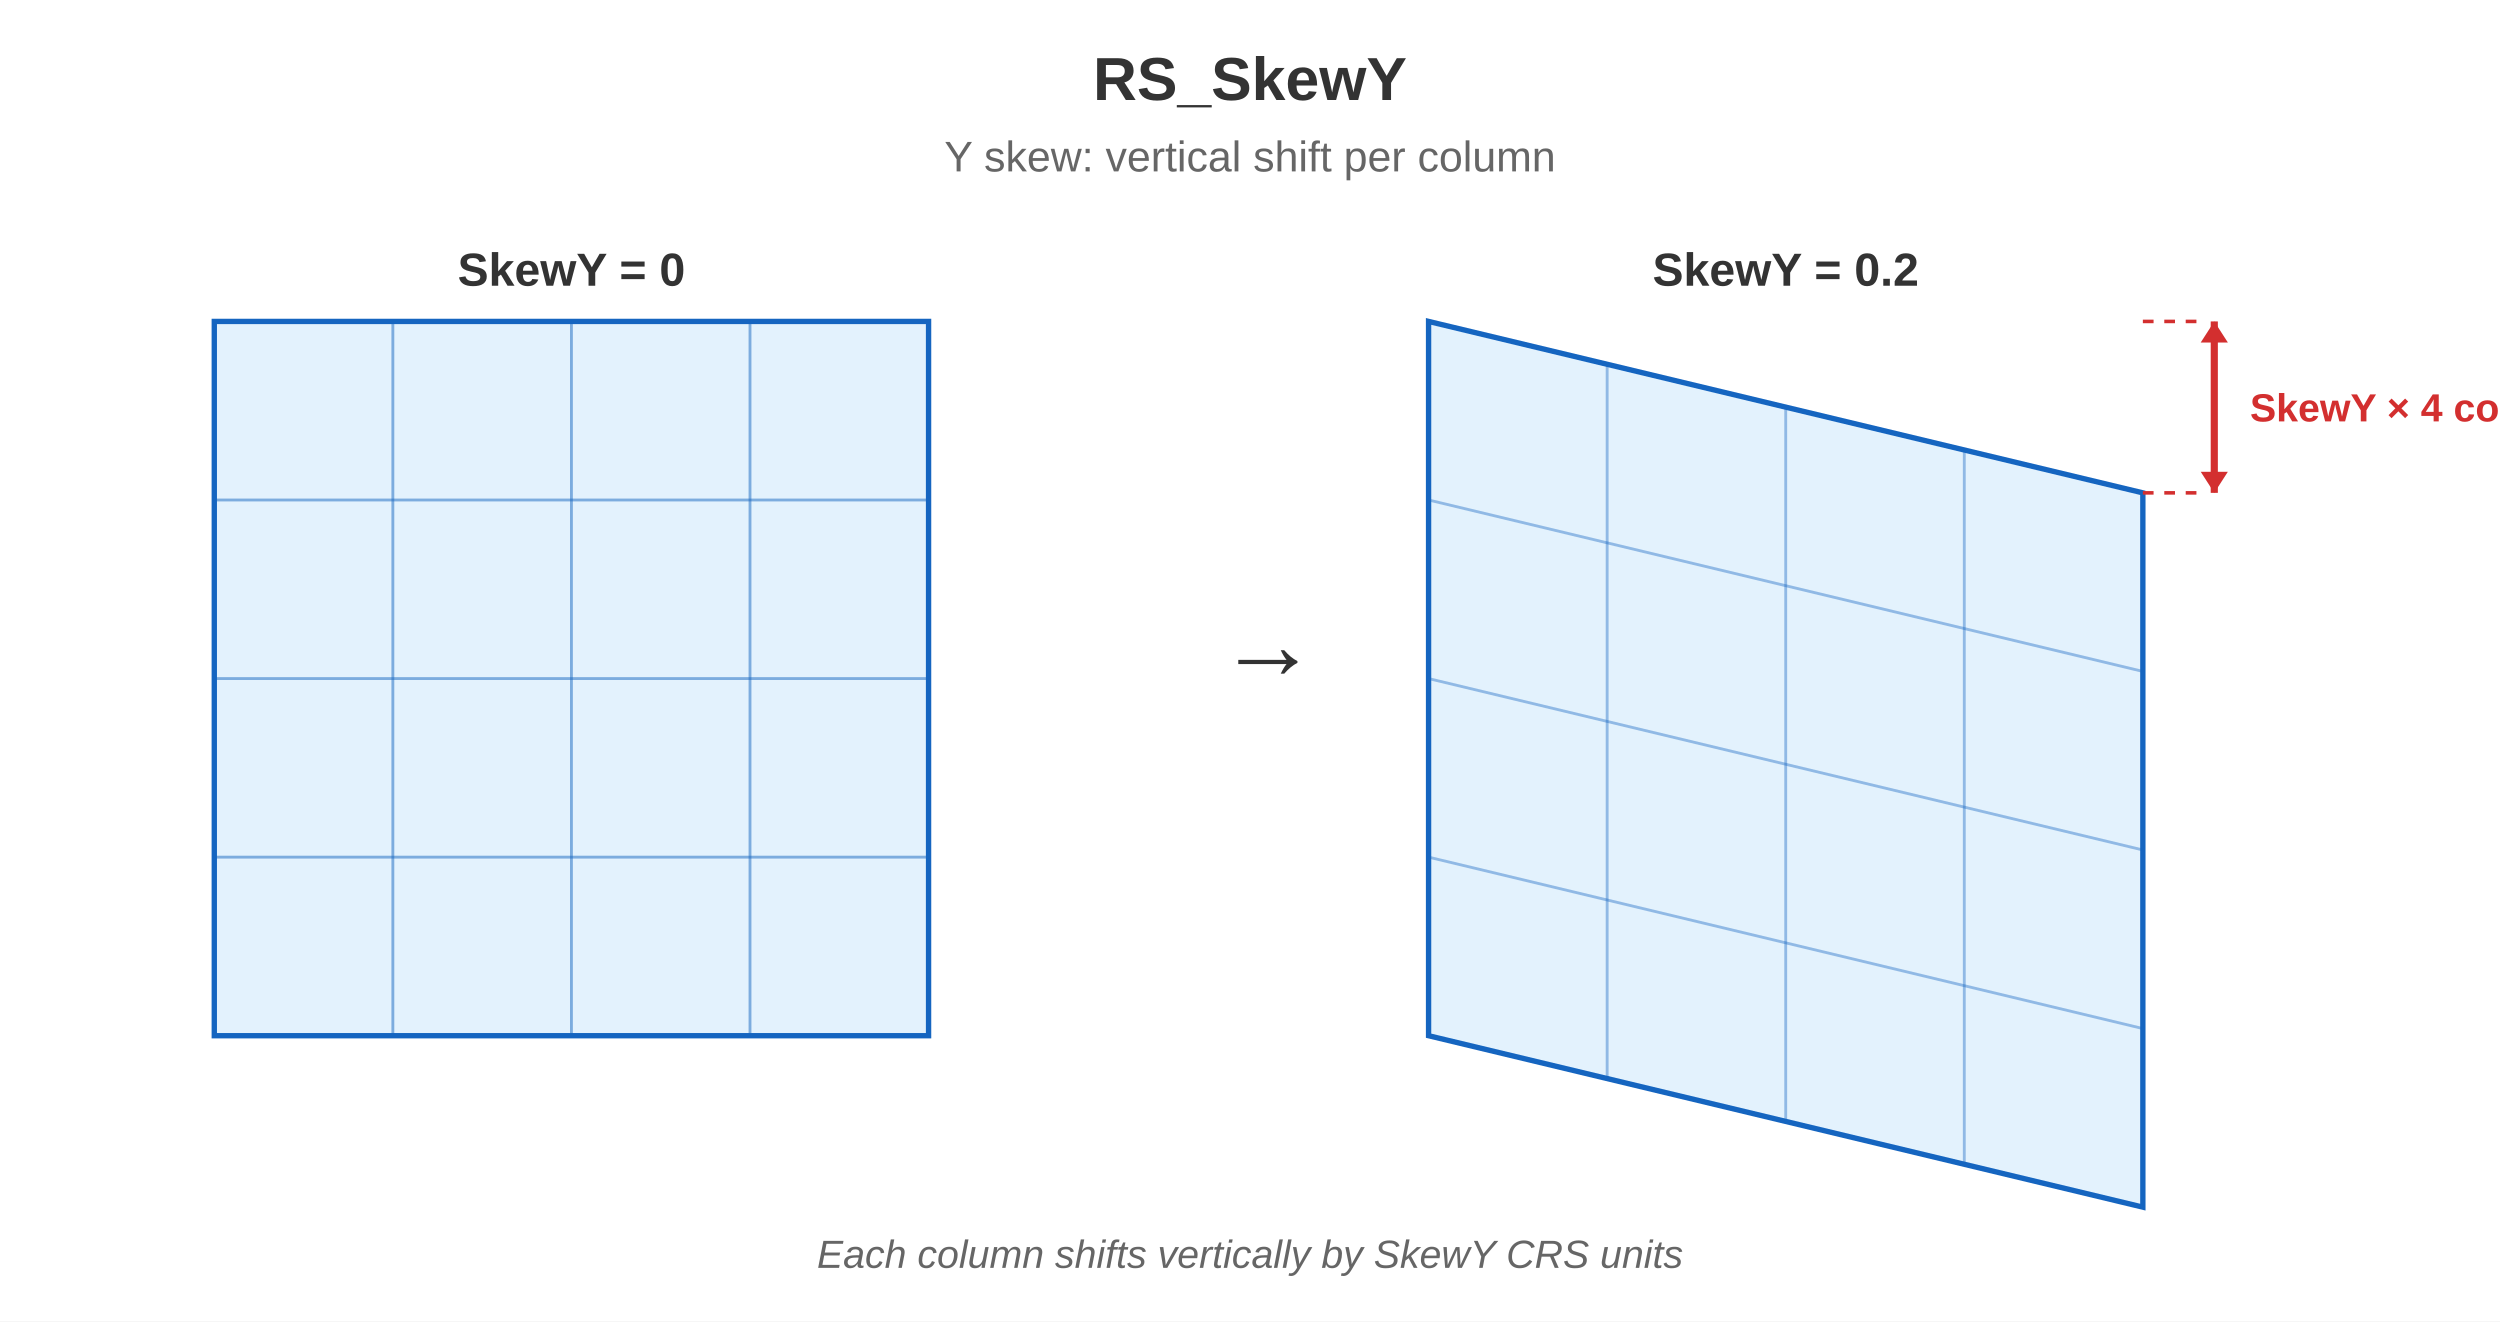
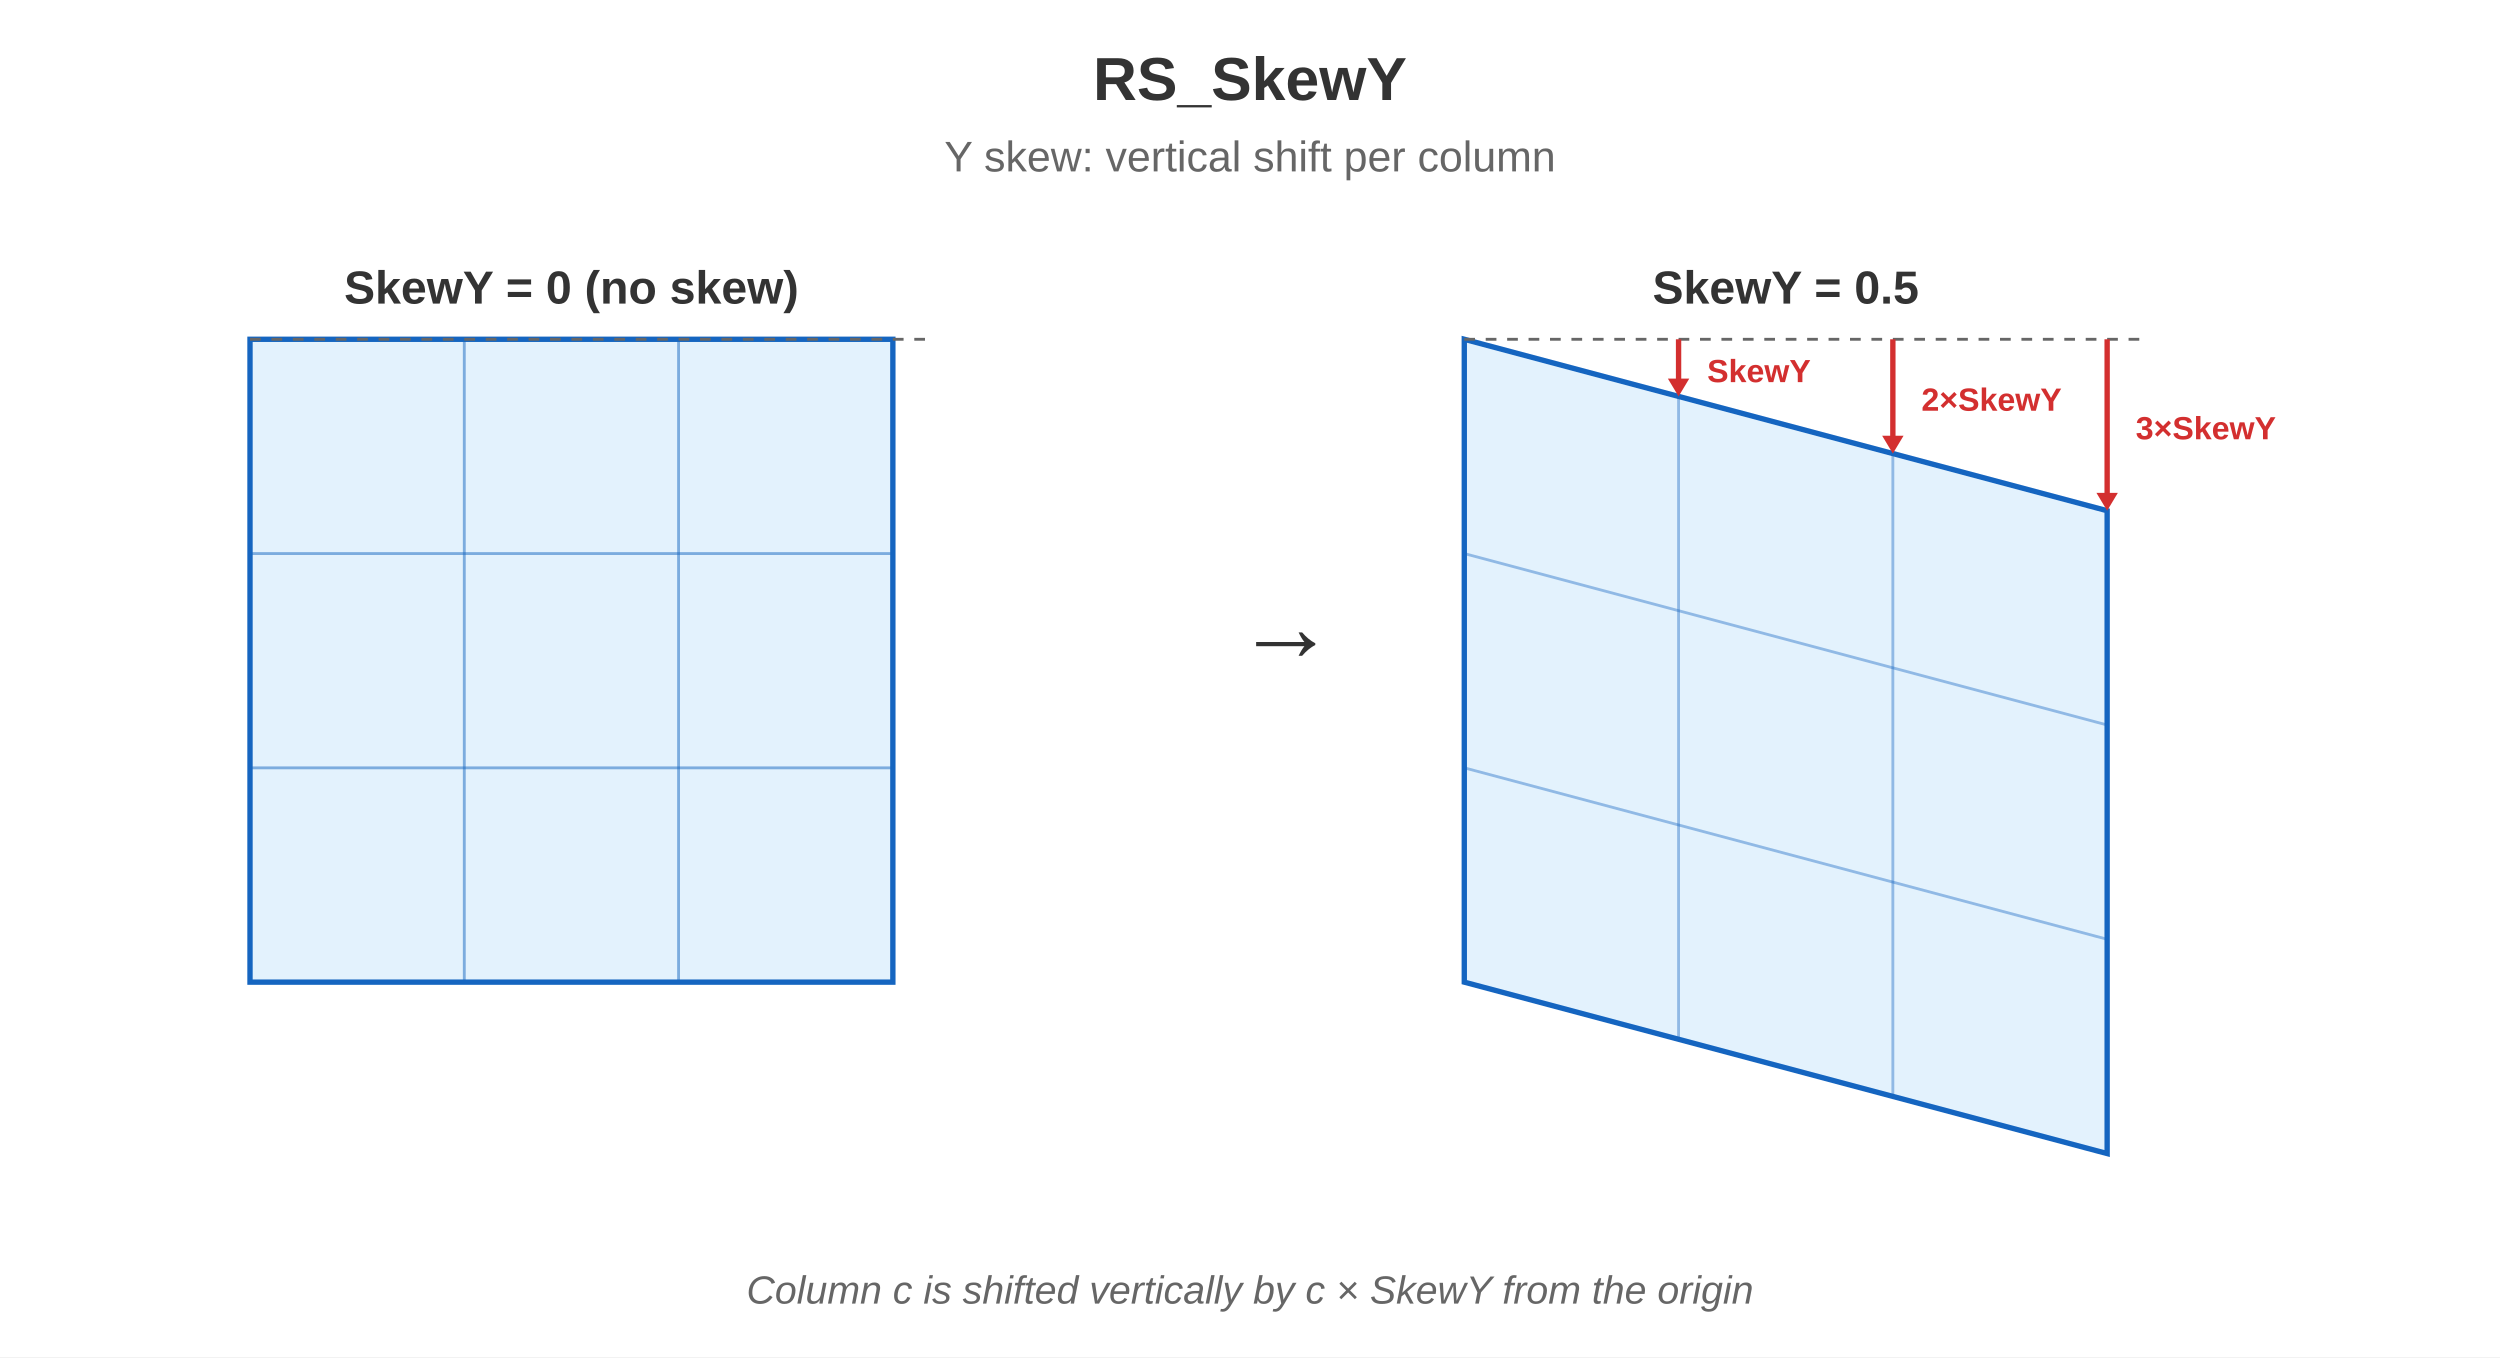
- <svg xmlns="http://www.w3.org/2000/svg" width="700" height="370" viewBox="0 0 700 370" font-family="Arial, Helvetica, sans-serif">
-   <rect width="700" height="370" fill="white" />
-   <text x="350" y="28" text-anchor="middle" font-size="17" fill="#333" font-weight="bold" font-style="normal">RS_SkewY</text>
-   <text x="350" y="48" text-anchor="middle" font-size="12" fill="#666" font-weight="normal" font-style="normal">Y skew: vertical shift per column</text>
-   <text x="160.0" y="80" text-anchor="middle" font-size="13" fill="#333" font-weight="bold" font-style="normal">SkewY = 0</text>
-   <rect x="60" y="90" width="200" height="200" fill="#E3F2FD" stroke="#1565C0" stroke-width="1.5" />
-   <line x1="110" y1="90" x2="110" y2="290" stroke="#1565C0" stroke-width="0.8" opacity="0.5" />
-   <line x1="160" y1="90" x2="160" y2="290" stroke="#1565C0" stroke-width="0.8" opacity="0.5" />
-   <line x1="210" y1="90" x2="210" y2="290" stroke="#1565C0" stroke-width="0.8" opacity="0.5" />
-   <line x1="60" y1="140" x2="260" y2="140" stroke="#1565C0" stroke-width="0.8" opacity="0.5" />
-   <line x1="60" y1="190" x2="260" y2="190" stroke="#1565C0" stroke-width="0.8" opacity="0.5" />
-   <line x1="60" y1="240" x2="260" y2="240" stroke="#1565C0" stroke-width="0.8" opacity="0.5" />
-   <text x="355" y="190.0" text-anchor="middle" font-size="28" fill="#333" font-weight="bold" font-style="normal">→</text>
-   <text x="500.0" y="80" text-anchor="middle" font-size="13" fill="#333" font-weight="bold" font-style="normal">SkewY = 0.2</text>
-   <polygon points="400.0,90.0 600.0,138.0 600.0,338.0 400.0,290.0" fill="#E3F2FD" stroke="#1565C0" stroke-width="1.5" opacity="1.0" />
-   <line x1="450.0" y1="102.0" x2="450.0" y2="302.0" stroke="#1565C0" stroke-width="0.8" opacity="0.4" />
-   <line x1="500.0" y1="114.0" x2="500.0" y2="314.0" stroke="#1565C0" stroke-width="0.8" opacity="0.4" />
-   <line x1="550.0" y1="126.0" x2="550.0" y2="326.0" stroke="#1565C0" stroke-width="0.8" opacity="0.4" />
-   <line x1="400.0" y1="140.0" x2="600.0" y2="188.0" stroke="#1565C0" stroke-width="0.8" opacity="0.4" />
-   <line x1="400.0" y1="190.0" x2="600.0" y2="238.0" stroke="#1565C0" stroke-width="0.8" opacity="0.4" />
-   <line x1="400.0" y1="240.0" x2="600.0" y2="288.0" stroke="#1565C0" stroke-width="0.8" opacity="0.4" />
-   <line x1="620" y1="90" x2="620" y2="138" stroke="#D32F2F" stroke-width="2" />
-   <polygon points="620,138 616.2,132.1 623.8,132.1" fill="#D32F2F" />
-   <polygon points="620,90 623.8,95.9 616.2,95.9" fill="#D32F2F" />
-   <text x="630" y="118.0" text-anchor="start" font-size="11" fill="#D32F2F" font-weight="bold" font-style="normal">SkewY × 4 cols</text>
-   <line x1="600" y1="90" x2="615" y2="90" stroke="#D32F2F" stroke-width="1" stroke-dasharray="3,3" />
-   <line x1="600" y1="138" x2="615" y2="138" stroke="#D32F2F" stroke-width="1" stroke-dasharray="3,3" />
-   <text x="350" y="355" text-anchor="middle" font-size="11" fill="#666" font-weight="normal" font-style="italic">Each column shifts vertically by SkewY CRS units</text>
+ <svg xmlns="http://www.w3.org/2000/svg" width="700" height="380" viewBox="0 0 700 380" font-family="Arial, Helvetica, sans-serif">
+   <rect width="700" height="380" fill="white" />
+   <text x="350" y="28" text-anchor="middle" font-size="17" fill="#333" font-weight="bold">RS_SkewY</text>
+   <text x="350" y="48" text-anchor="middle" font-size="12" fill="#666">Y skew: vertical shift per column</text>
+   <text x="160" y="85" text-anchor="middle" font-size="13" fill="#333" font-weight="bold">SkewY = 0 (no skew)</text>
+   <rect x="70" y="95" width="180" height="180" fill="#E3F2FD" stroke="#1565C0" stroke-width="1.5" />
+   <line x1="130" y1="95" x2="130" y2="275" stroke="#1565C0" stroke-width="0.8" opacity="0.5" />
+   <line x1="190" y1="95" x2="190" y2="275" stroke="#1565C0" stroke-width="0.8" opacity="0.5" />
+   <line x1="70" y1="155" x2="250" y2="155" stroke="#1565C0" stroke-width="0.8" opacity="0.5" />
+   <line x1="70" y1="215" x2="250" y2="215" stroke="#1565C0" stroke-width="0.8" opacity="0.5" />
+   <line x1="70" y1="95" x2="260" y2="95" stroke="#666" stroke-width="0.8" stroke-dasharray="3,3" />
+   <text x="360" y="185" text-anchor="middle" font-size="28" fill="#333" font-weight="bold">→</text>
+   <text x="500" y="85" text-anchor="middle" font-size="13" fill="#333" font-weight="bold">SkewY = 0.5</text>
+   <polygon points="410,95 590,143 590,323 410,275" fill="#E3F2FD" stroke="#1565C0" stroke-width="1.5" />
+   <line x1="470" y1="111" x2="470" y2="291" stroke="#1565C0" stroke-width="0.8" opacity="0.4" />
+   <line x1="530" y1="127" x2="530" y2="307" stroke="#1565C0" stroke-width="0.8" opacity="0.4" />
+   <line x1="410" y1="155" x2="590" y2="203" stroke="#1565C0" stroke-width="0.8" opacity="0.4" />
+   <line x1="410" y1="215" x2="590" y2="263" stroke="#1565C0" stroke-width="0.8" opacity="0.4" />
+   <line x1="410" y1="95" x2="600" y2="95" stroke="#666" stroke-width="0.8" stroke-dasharray="3,3" />
+   <line x1="470" y1="95" x2="470" y2="108" stroke="#D32F2F" stroke-width="1.5" />
+   <polygon points="470,111 467,106 473,106" fill="#D32F2F" />
+   <text x="478" y="107" text-anchor="start" font-size="9" fill="#D32F2F" font-weight="bold">SkewY</text>
+   <line x1="530" y1="95" x2="530" y2="124" stroke="#D32F2F" stroke-width="1.5" />
+   <polygon points="530,127 527,122 533,122" fill="#D32F2F" />
+   <text x="538" y="115" text-anchor="start" font-size="9" fill="#D32F2F" font-weight="bold">2×SkewY</text>
+   <line x1="590" y1="95" x2="590" y2="140" stroke="#D32F2F" stroke-width="1.5" />
+   <polygon points="590,143 587,138 593,138" fill="#D32F2F" />
+   <text x="598" y="123" text-anchor="start" font-size="9" fill="#D32F2F" font-weight="bold">3×SkewY</text>
+   <text x="350" y="365" text-anchor="middle" font-size="11" fill="#666" font-style="italic">Column c is shifted vertically by c × SkewY from the origin</text>
</svg>
